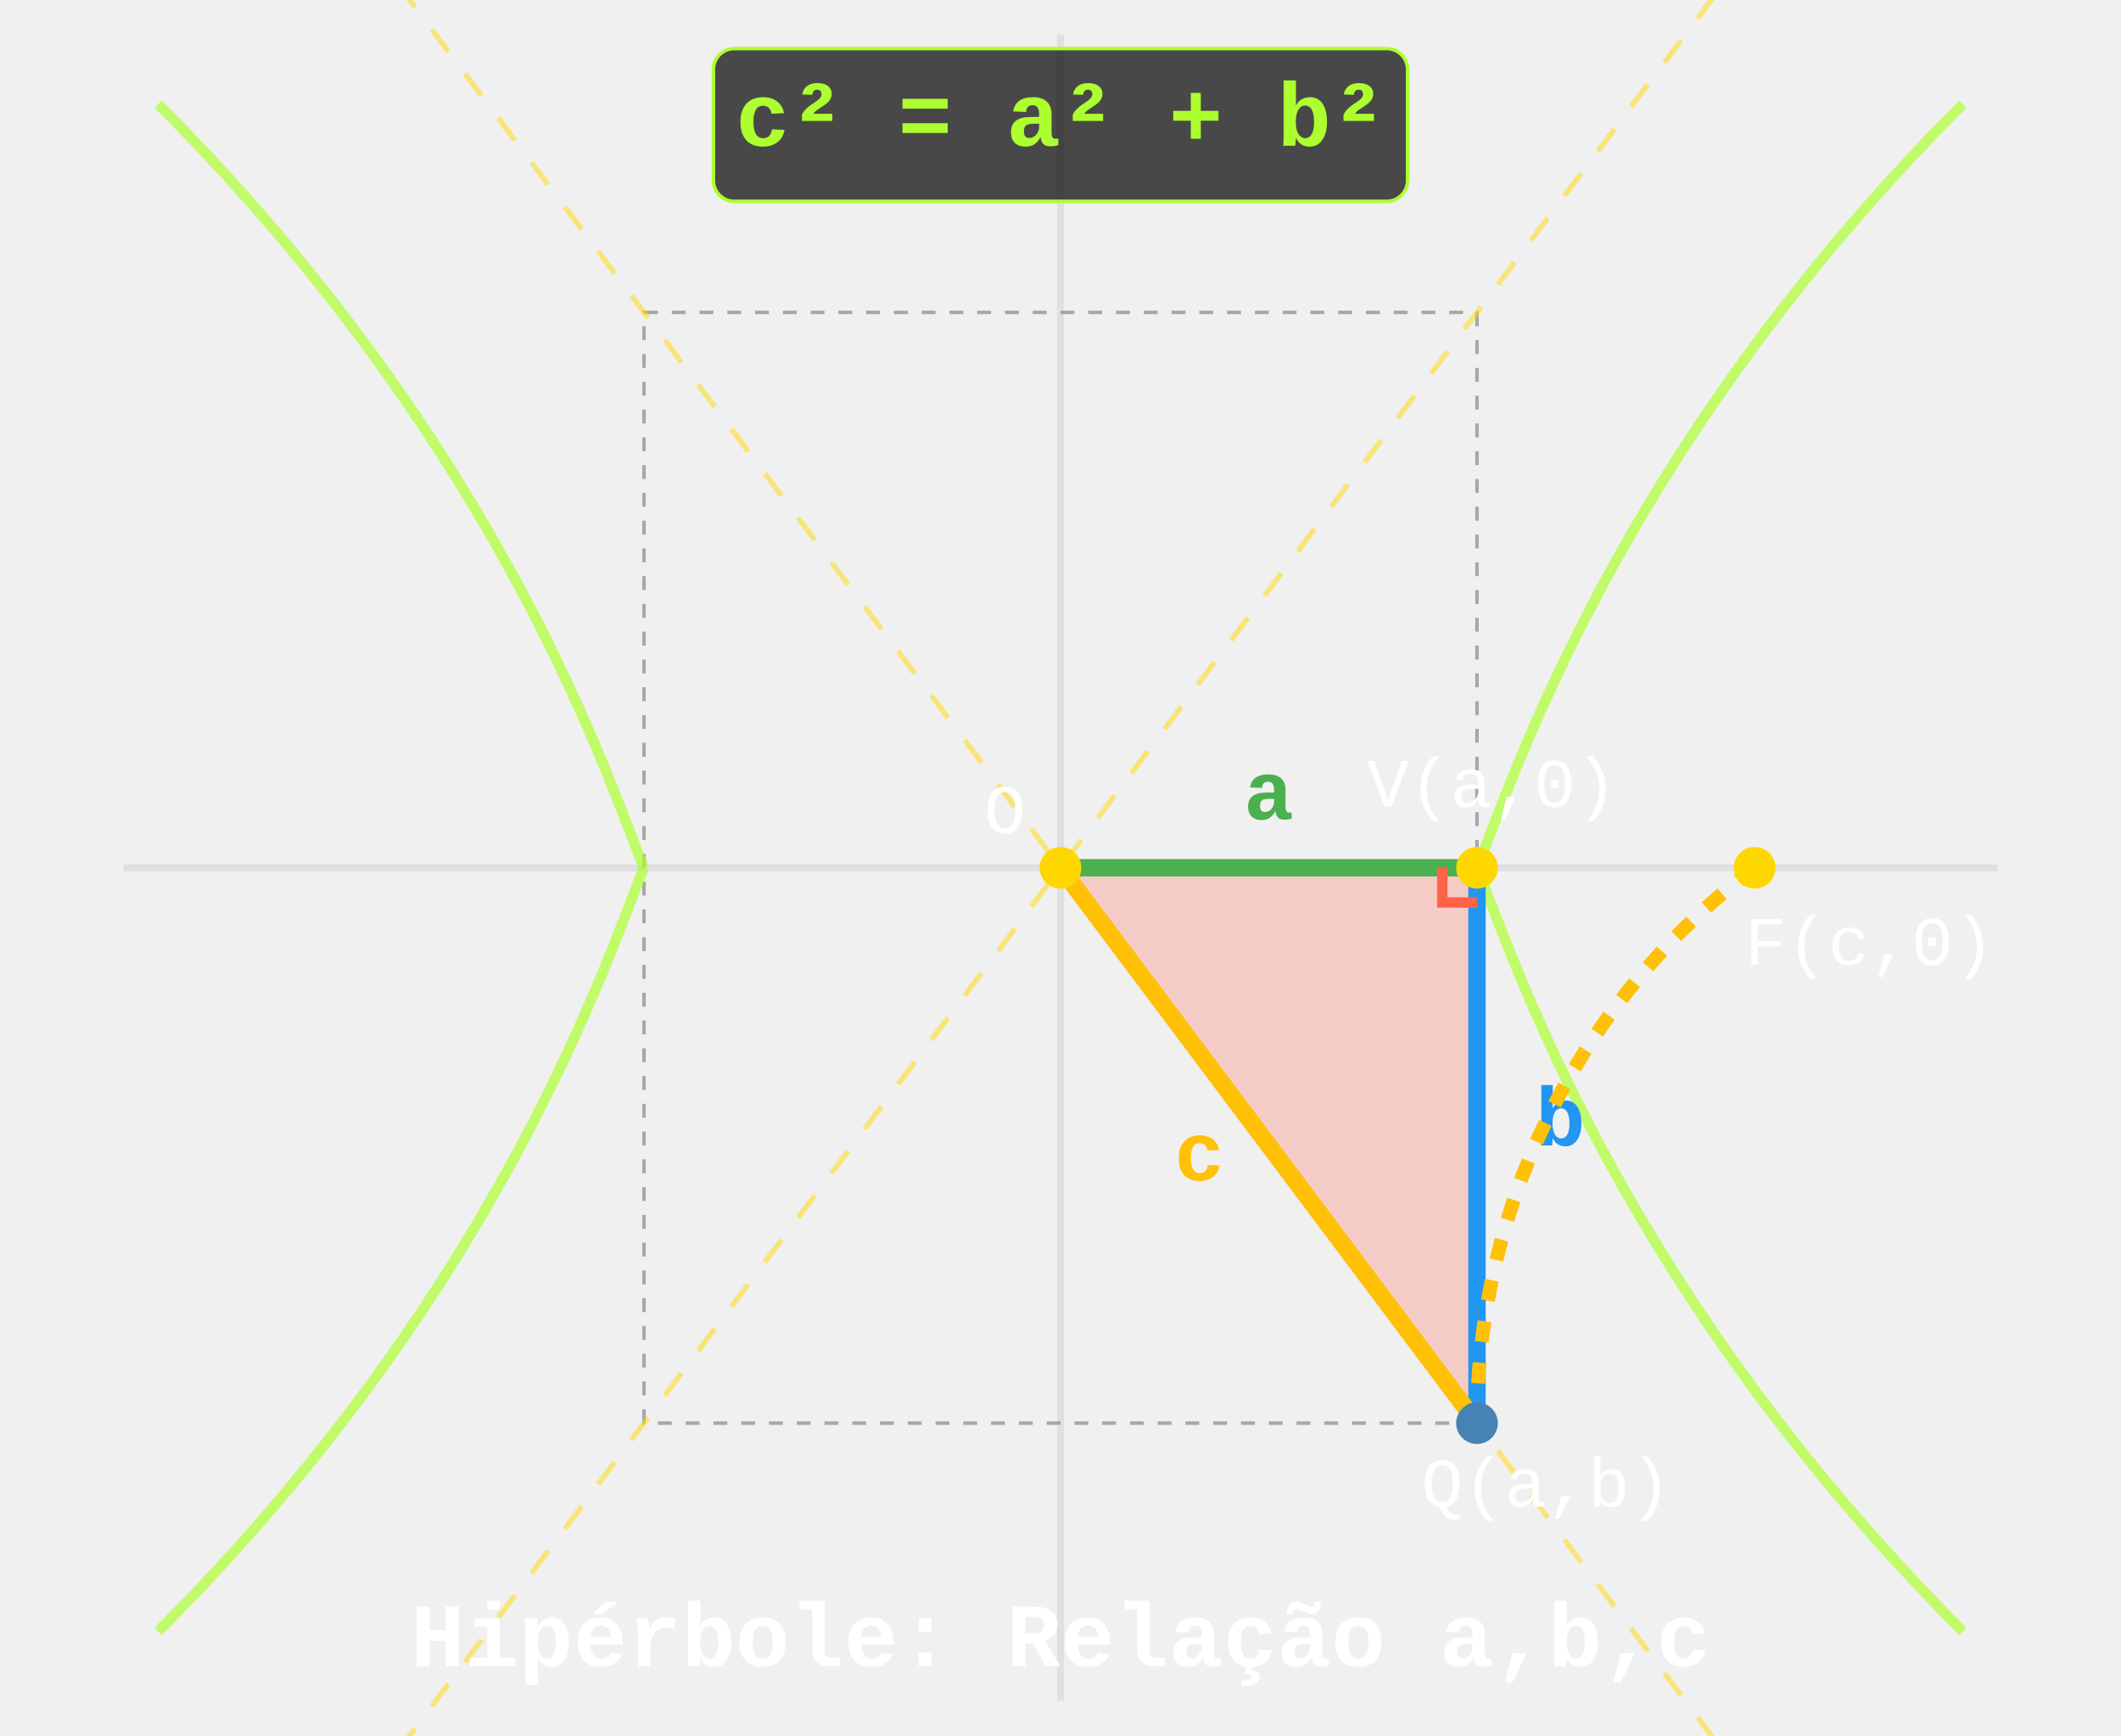
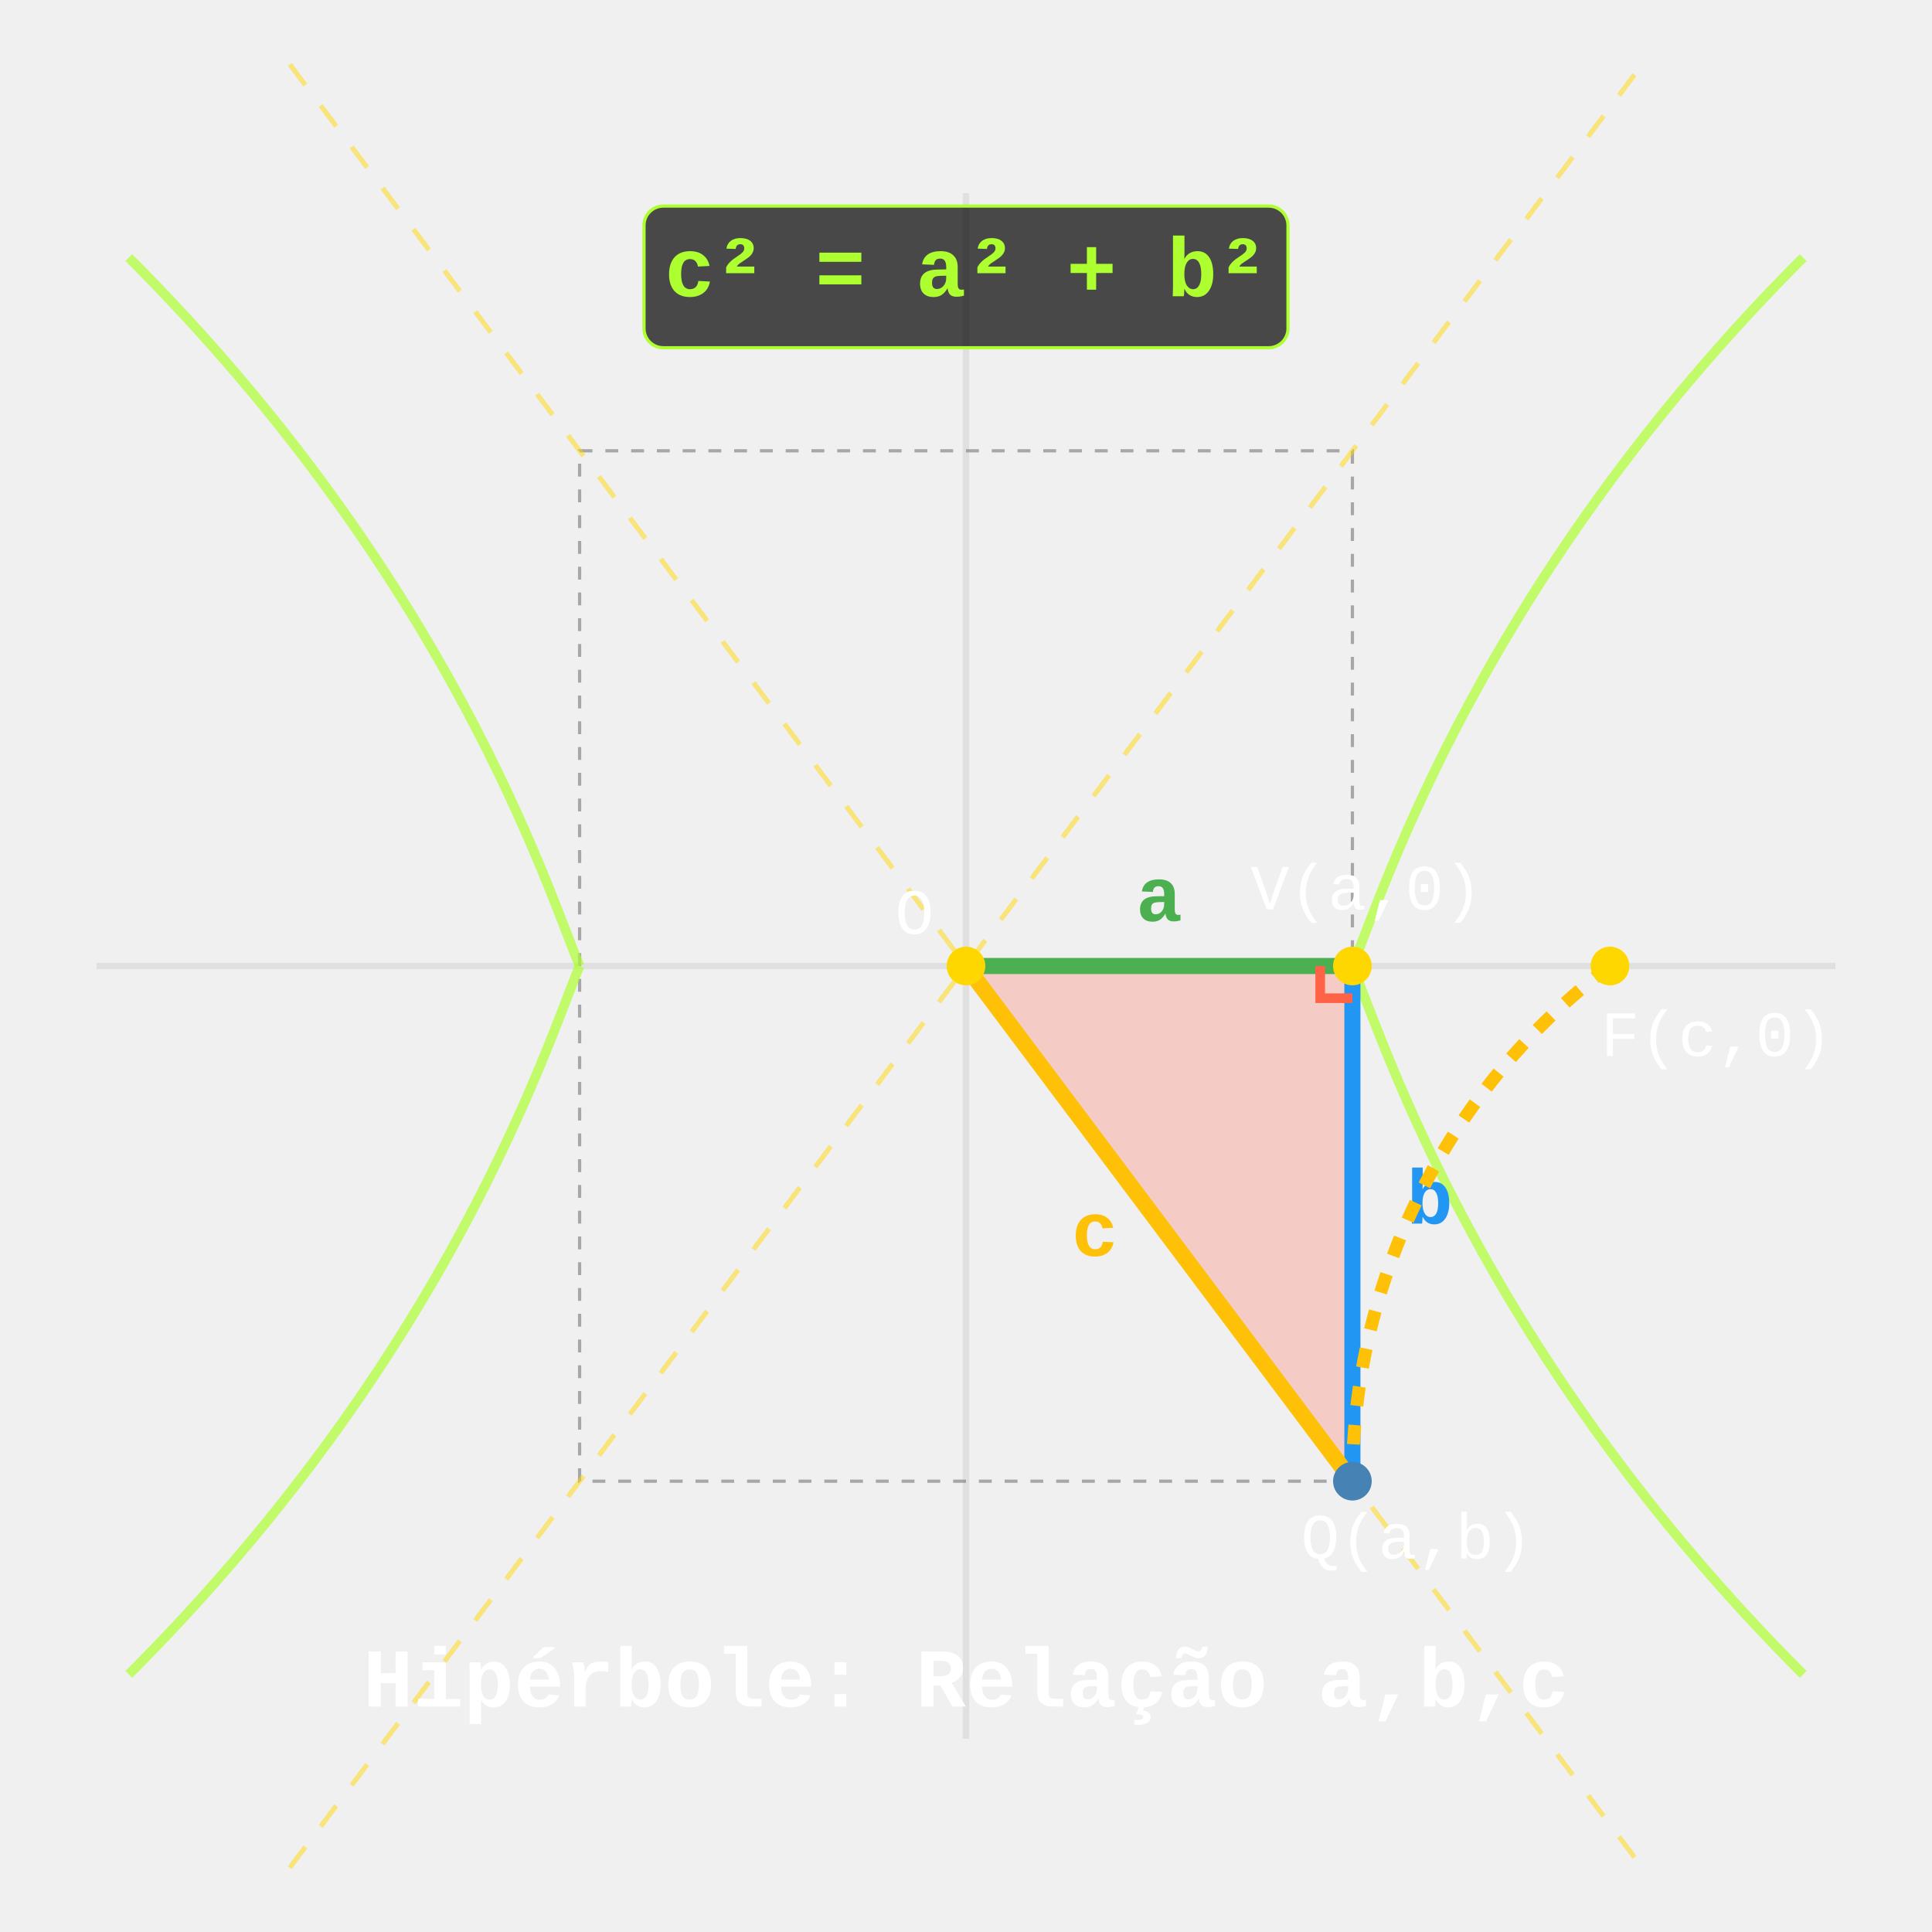
- <svg xmlns="http://www.w3.org/2000/svg" width="550" height="450" viewBox="-140 -125 280 250" style="background-color: #111;" version="1.1" id="svg15">
+ <svg xmlns="http://www.w3.org/2000/svg" width="520" height="520" viewBox="-150 -150 300 300" version="1.1" id="svg15">
  <defs id="defs15" />
  <style id="style1">
    .main-shape { stroke: #ADFF2F; stroke-width: 1.5; fill: none; opacity: 0.7; } /* Hipérbole mais sutil */
    .axis-line { stroke: #E0E0E0; stroke-width: 1; }
    .asymptote-line { stroke: #FFD700; stroke-width: 0.75; stroke-dasharray: 4,4; opacity: 0.5; } /* Assíntotas mais sutis */
    .aux-rect-line { stroke: #888888; stroke-width: 0.5; stroke-dasharray: 2,2; fill: none; opacity: 0.7; } /* Retângulo mais sutil */

    .focus-point { fill: #FFD700; }
    .vertex-point { fill: #FFD700; }
    .aux-point { fill: #4682B4; } /* Ponto Q */

    .text-label { fill: #FFFFFF; font-family: 'Courier New', monospace; font-size: 10px; text-anchor: middle; }
    .text-side-label { font-family: 'Courier New', monospace; font-size: 12px; font-weight: bold; text-anchor: middle; }
    .text-label-a { fill: #4CAF50; } /* Verde para 'a' */
    .text-label-b { fill: #2196F3; } /* Azul para 'b' */
    .text-label-c { fill: #FFC107; } /* Ambar/Dourado para 'c' */

    .text-formula { fill: #ADFF2F; font-family: 'Courier New', monospace; font-size: 13px; font-weight: bold; text-anchor: middle; }
+     .text-title { fill: #FFFFFF; font-family: 'Courier New', monospace; font-size: 13px; font-weight: bold; text-anchor: middle; }
    .text-bg { fill: rgba(0,0,0,0.7); stroke: #ADFF2F; stroke-width: 0.5px; }

    .triangle { stroke: #FF6347; stroke-width: 1.5; fill: rgba(255, 99, 71, 0.25); }
    .side-a { stroke: #4CAF50; stroke-width: 2.5; } /* Verde */
    .side-b { stroke: #2196F3; stroke-width: 2.5; } /* Azul */
    .side-c-hypot { stroke: #FFC107; stroke-width: 2.5; } /* Ambar/Dourado */

    .arc-c-path { stroke: #FFC107; stroke-width: 2; stroke-dasharray:3,3; fill:none; }
    .right-angle-mark { stroke: #FF6347; stroke-width: 1.5; fill: none; }
  </style>
  <line x1="-135" y1="0" x2="135" y2="0" class="axis-line" id="line1" />
  <line x1="0" y1="-120" x2="0" y2="120" class="axis-line" id="line2" />
  <rect x="-60" y="-80" width="120" height="160" class="aux-rect-line" id="rect2" />
  <line x1="-105" y1="-140" x2="105" y2="140" class="asymptote-line" id="line3" />
  <line x1="-105" y1="140" x2="105" y2="-140" class="asymptote-line" id="line4" />
  <path d="M 60,0 C 65,12 80,60 130,110" class="main-shape" id="path4" />
  <path d="M 60,0 C 65,-12 80,-60 130,-110" class="main-shape" id="path5" />
  <path d="M -60,0 C -65,12 -80,60 -130,110" class="main-shape" id="path6" />
  <path d="M -60,0 C -65,-12 -80,-60 -130,-110" class="main-shape" id="path7" />
  <polygon points="0,0 60,0 60,80" class="triangle" id="polygon7" />
  <line x1="0" y1="0" x2="60" y2="0" class="side-a" id="line7" />
  <text x="30" y="-7" class="text-side-label text-label-a" id="text7">a</text>
  <line x1="60" y1="0" x2="60" y2="80" class="side-b" id="line8" />
  <text x="72" y="40" class="text-side-label text-label-b" id="text8">b</text>
  <line x1="0" y1="0" x2="60" y2="80" class="side-c-hypot" id="line9" />
  <text x="20" y="45" class="text-side-label text-label-c" id="text9">c</text>
  <polyline points="60,5 55,5 55,0" class="right-angle-mark" id="polyline9" />
  <path d="M 100 0 A 100 100 0 0 0 60 80" class="arc-c-path" id="path9" />
  <circle cx="0" cy="0" r="3" class="focus-point" id="circle9" />
  <text x="-8" y="-5" class="text-label" id="text10">O</text>
  <circle cx="60" cy="0" r="3" class="vertex-point" id="circle10" />
  <text x="62.19" y="-8.78" class="text-label" id="text11">V(a,0)</text>
  <circle cx="60" cy="80" r="3" class="aux-point" id="circle11" />
  <text x="70" y="92" class="text-label" id="text12">Q(a,b)</text>
  <circle cx="100" cy="0" r="3" class="focus-point" id="circle12" />
  <text x="116.583" y="13.964" class="text-label" id="text13">F(c,0)</text>
  <rect x="-50" y="-118" width="100" height="22" rx="3" class="text-bg" id="rect13" />
  <text x="0" y="-104" class="text-formula" id="text14">c² = a² + b²</text>
-   <text x="0" y="115" class="text-label" style="font-size:13px; font-weight:bold;" id="text15">Hipérbole: Relação a,b,c</text>
+   <text x="0" y="115" class="text-title" id="text15">Hipérbole: Relação a,b,c</text>
</svg>
